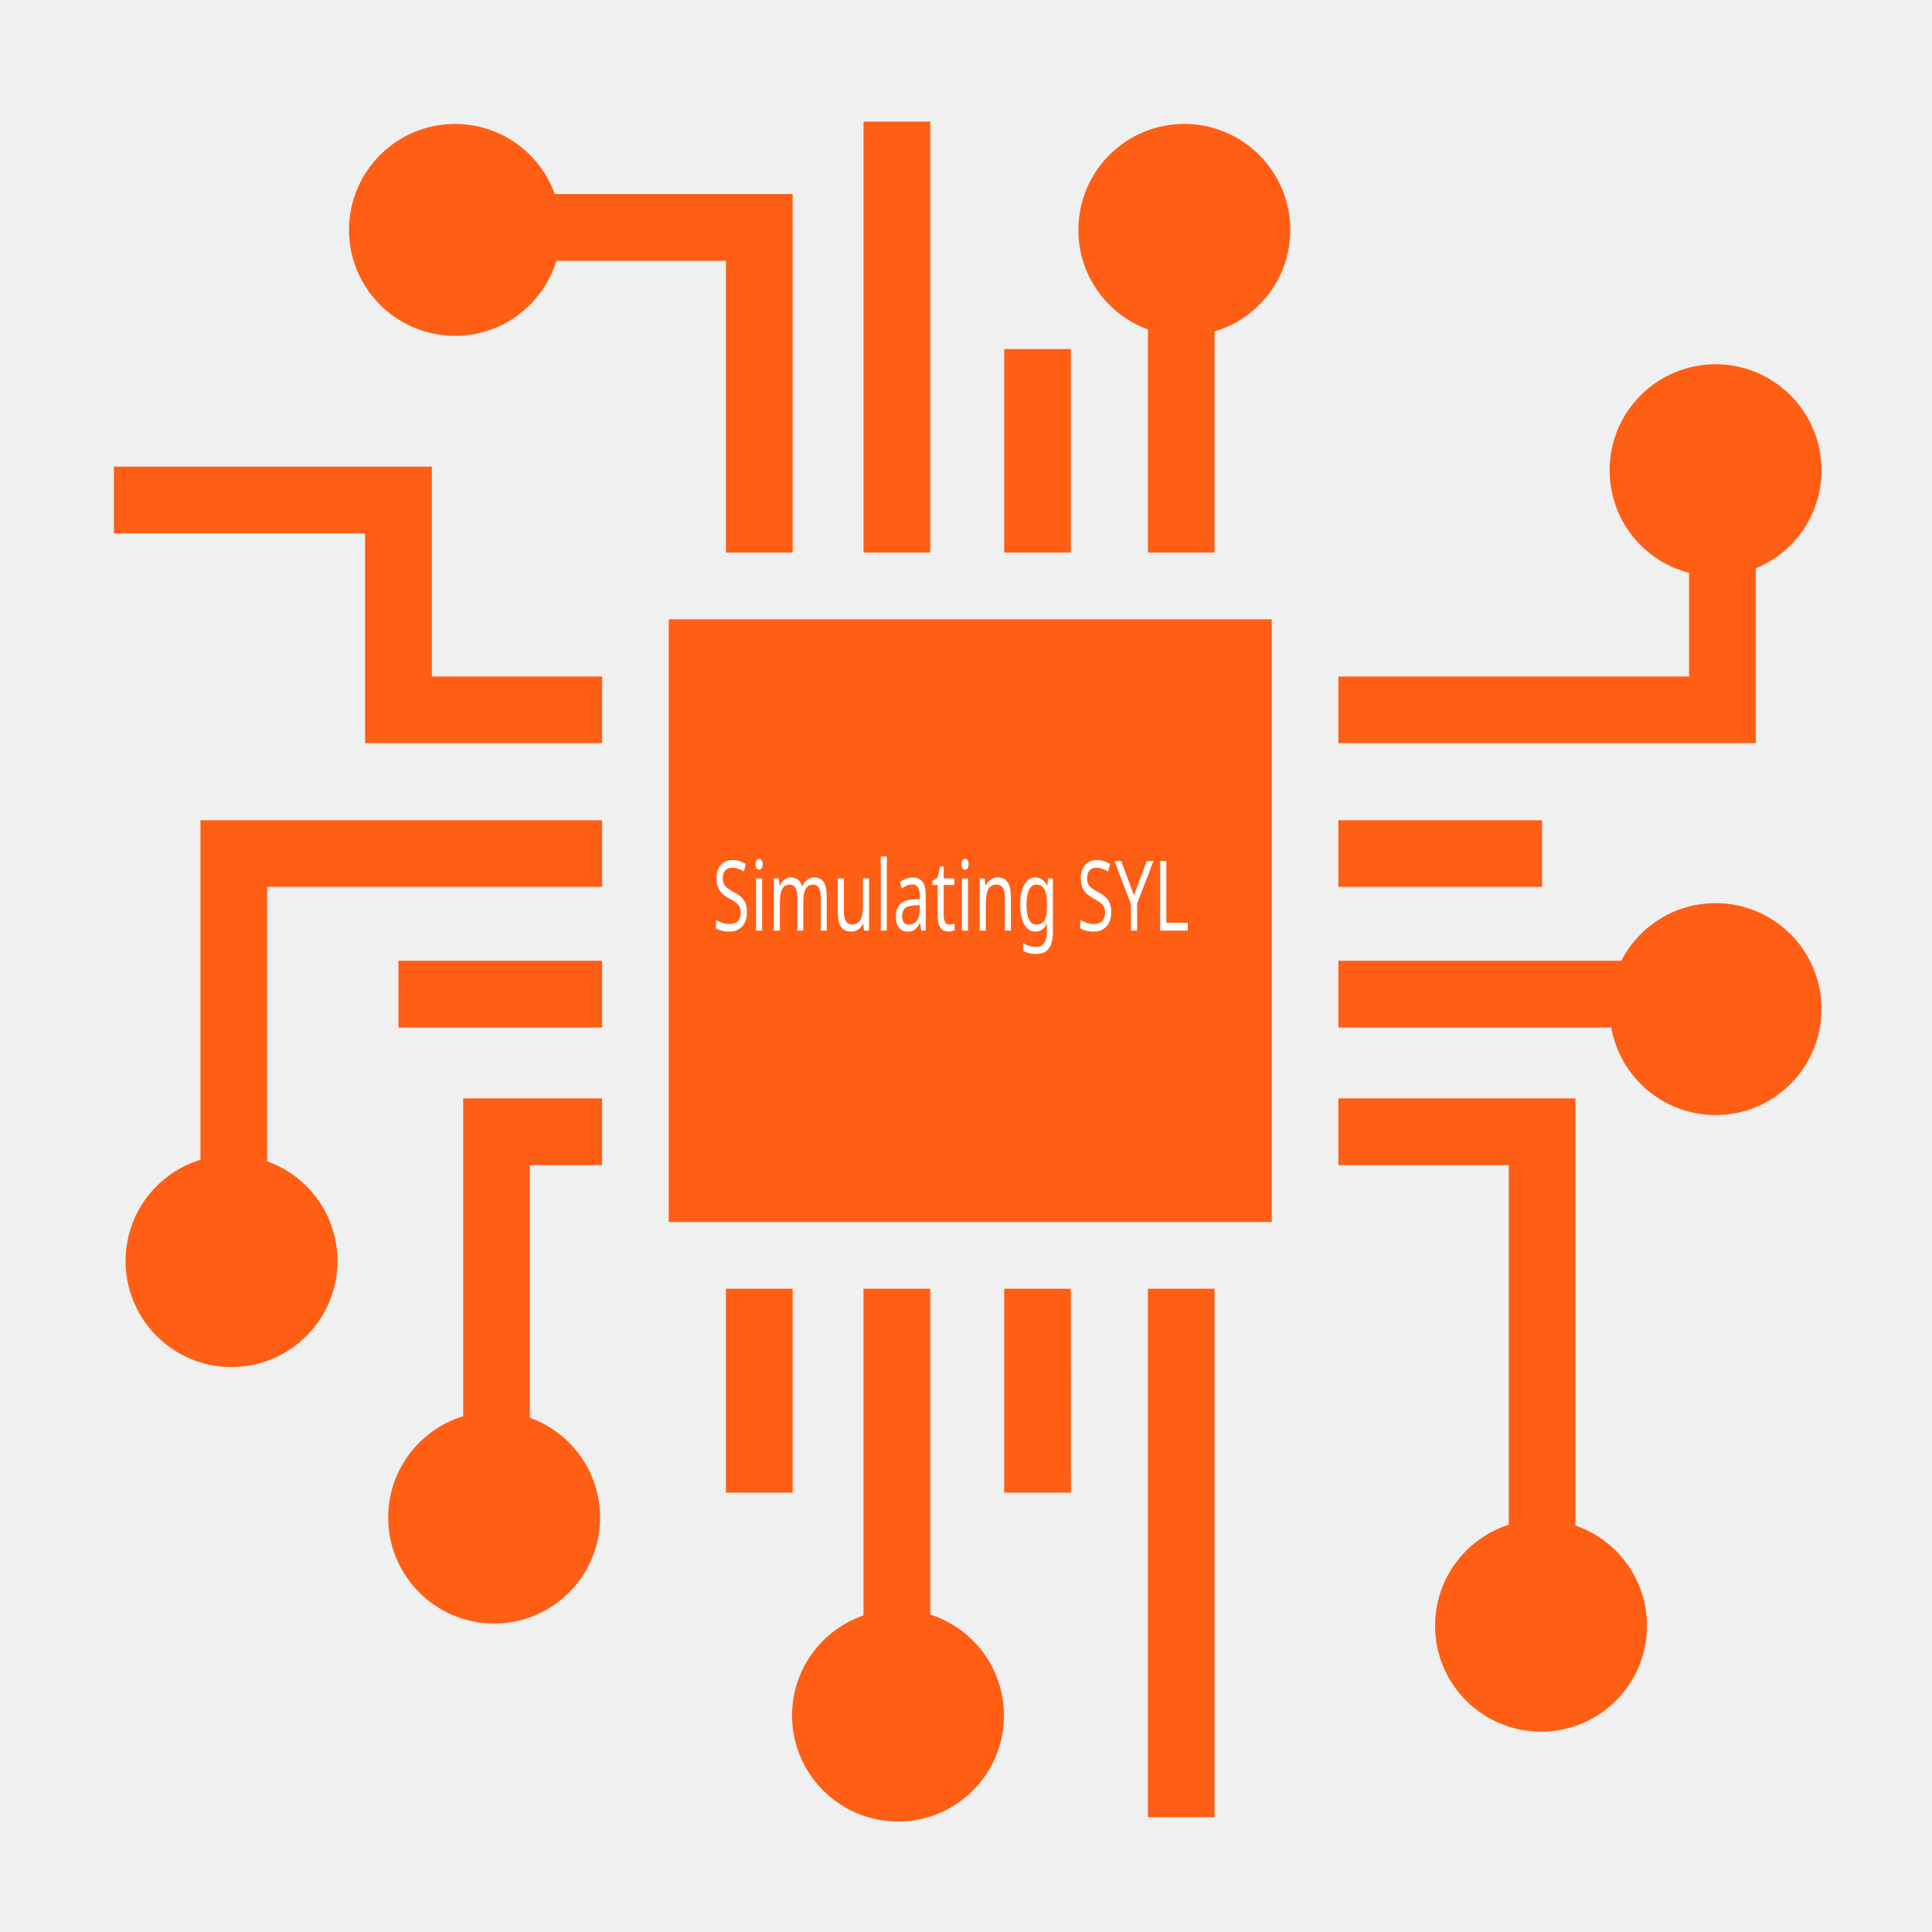
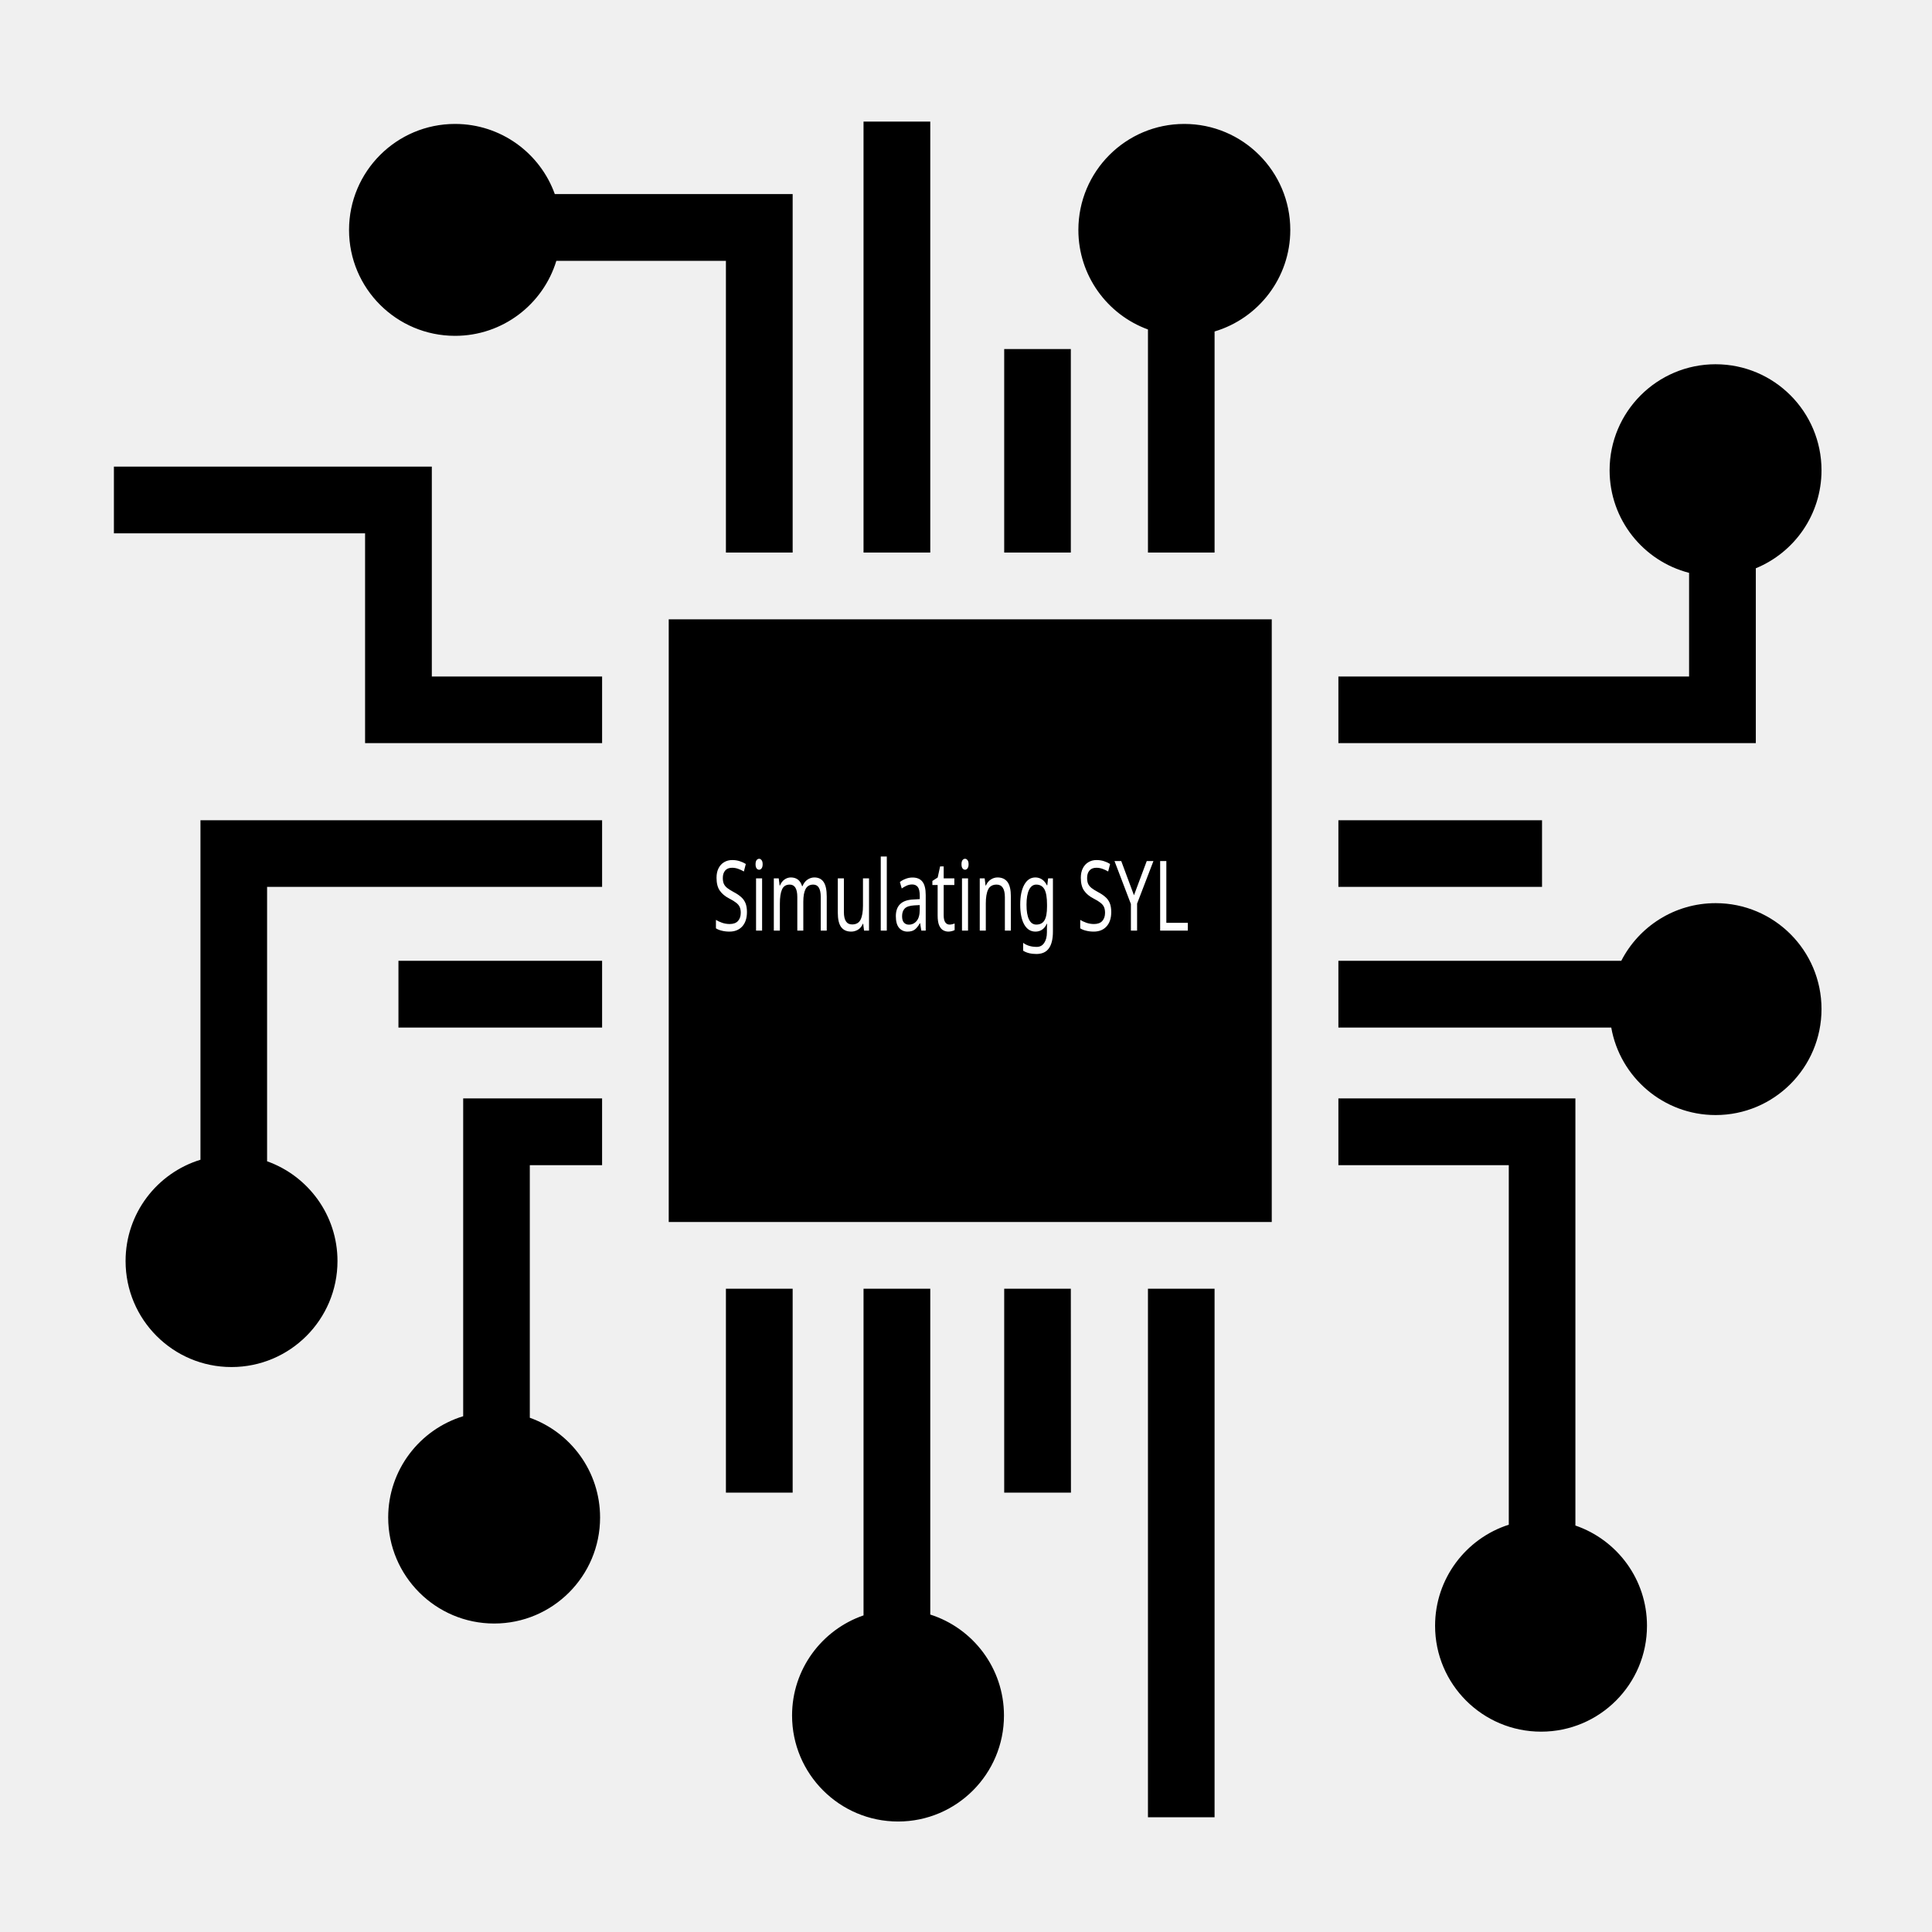
<svg xmlns="http://www.w3.org/2000/svg" viewBox="0 0 512 512" style="height: 512px; width: 512px;" version="1.1" id="svg8">
  <defs id="defs12" />
  <path d="M0 0h512v512H0z" fill="#7c2828" fill-opacity="0" id="path2" />
  <g class="" transform="translate(0,0)" style="touch-action: none;" id="g6">
-     <path d="m 228.844,32.22 v 114.218 h 17.687 V 32.218 h -17.686 z m -108.25,0.624 C 105.087,32.844 92.5,45.43 92.5,60.937 92.5,76.444 105.087,89 120.594,89 c 12.655,0 23.34,-8.372 26.844,-19.875 h 44.937 v 77.313 h 17.688 v -95 H 147.03 C 143.142,40.601 132.768,32.845 120.594,32.845 Z m 193.25,0 c -15.507,0 -28.063,12.586 -28.063,28.093 0,12.124 7.677,22.45 18.44,26.376 v 59.124 h 17.655 V 87.844 c 11.596,-3.452 20.063,-14.193 20.063,-26.906 0,-15.508 -12.587,-28.094 -28.094,-28.094 z M 266.124,92.5 v 53.938 h 17.657 V 92.5 h -17.655 z m 188.532,4.03 c -15.507,0 -28.094,12.588 -28.094,28.095 0,13.083 8.948,24.074 21.063,27.188 v 27.468 h -92.938 v 17.657 h 110.624 v -46.342 c 10.223,-4.192 17.407,-14.233 17.407,-25.97 0,-15.507 -12.557,-28.094 -28.064,-28.094 z M 30.187,123.657 v 17.688 H 96.75 v 55.594 h 62.814 V 179.28 h -45.126 v -55.624 h -84.25 z m 147.032,40.47 v 159.718 h 159.81 V 164.125 H 177.22 Z M 53.124,217.375 v 89.969 c -11.49,3.512 -19.844,14.198 -19.844,26.844 0,15.505 12.557,28.093 28.064,28.093 15.507,0 28.093,-12.587 28.093,-28.092 0,-12.195 -7.79,-22.564 -18.656,-26.438 v -72.72 h 88.782 V 217.376 H 53.124 Z m 301.563,0 v 17.656 h 53.968 v -17.655 h -53.97 z m 99.968,21.97 c -10.898,0 -20.342,6.21 -25,15.28 h -74.97 l 0.002,17.688 H 427 c 2.325,13.168 13.824,23.187 27.656,23.187 15.507,0 28.063,-12.588 28.063,-28.094 0,-15.507 -12.557,-28.062 -28.064,-28.062 z m -349.062,15.28 v 17.688 h 53.97 v -17.688 z m 17.156,36.47 v 84.217 c -11.498,3.513 -19.875,14.2 -19.875,26.844 0,15.506 12.587,28.094 28.094,28.094 15.506,0 28.06,-12.588 28.06,-28.094 0,-12.194 -7.766,-22.564 -18.624,-26.437 v -66.94 h 19.156 v -17.686 h -36.81 z m 231.938,0 v 17.686 h 45.156 v 95.283 c -11.323,3.624 -19.53,14.26 -19.53,26.78 -0.002,15.506 12.585,28.063 28.092,28.063 15.507,0 28.063,-12.557 28.063,-28.062 0,-12.32 -7.935,-22.778 -18.97,-26.563 V 291.095 H 354.684 Z M 192.375,341.53 v 54.033 h 17.688 V 341.53 Z m 36.47,0 v 86.564 c -11.013,3.794 -18.94,14.233 -18.94,26.53 0,15.506 12.588,28.095 28.095,28.095 15.507,0 28.063,-12.59 28.063,-28.095 0,-12.53 -8.203,-23.14 -19.532,-26.75 V 341.53 Z m 37.28,0 v 54.033 h 17.688 l -0.032,-54.032 h -17.655 z m 38.094,0 v 140.064 h 17.655 V 341.53 H 304.22 Z" id="path4" style="fill:#ff5e15;fill-opacity:1" />
+     <path d="m 228.844,32.22 v 114.218 h 17.687 V 32.218 h -17.686 z m -108.25,0.624 C 105.087,32.844 92.5,45.43 92.5,60.937 92.5,76.444 105.087,89 120.594,89 c 12.655,0 23.34,-8.372 26.844,-19.875 h 44.937 v 77.313 h 17.688 v -95 H 147.03 C 143.142,40.601 132.768,32.845 120.594,32.845 Z m 193.25,0 c -15.507,0 -28.063,12.586 -28.063,28.093 0,12.124 7.677,22.45 18.44,26.376 v 59.124 h 17.655 V 87.844 c 11.596,-3.452 20.063,-14.193 20.063,-26.906 0,-15.508 -12.587,-28.094 -28.094,-28.094 z M 266.124,92.5 v 53.938 h 17.657 V 92.5 h -17.655 z m 188.532,4.03 c -15.507,0 -28.094,12.588 -28.094,28.095 0,13.083 8.948,24.074 21.063,27.188 v 27.468 h -92.938 v 17.657 h 110.624 v -46.342 c 10.223,-4.192 17.407,-14.233 17.407,-25.97 0,-15.507 -12.557,-28.094 -28.064,-28.094 z M 30.187,123.657 v 17.688 H 96.75 v 55.594 h 62.814 V 179.28 h -45.126 v -55.624 h -84.25 z m 147.032,40.47 v 159.718 h 159.81 V 164.125 H 177.22 Z M 53.124,217.375 v 89.969 c -11.49,3.512 -19.844,14.198 -19.844,26.844 0,15.505 12.557,28.093 28.064,28.093 15.507,0 28.093,-12.587 28.093,-28.092 0,-12.195 -7.79,-22.564 -18.656,-26.438 v -72.72 h 88.782 V 217.376 H 53.124 Z m 301.563,0 v 17.656 h 53.968 v -17.655 h -53.97 z m 99.968,21.97 c -10.898,0 -20.342,6.21 -25,15.28 h -74.97 l 0.002,17.688 H 427 c 2.325,13.168 13.824,23.187 27.656,23.187 15.507,0 28.063,-12.588 28.063,-28.094 0,-15.507 -12.557,-28.062 -28.064,-28.062 z m -349.062,15.28 v 17.688 h 53.97 v -17.688 z m 17.156,36.47 v 84.217 c -11.498,3.513 -19.875,14.2 -19.875,26.844 0,15.506 12.587,28.094 28.094,28.094 15.506,0 28.06,-12.588 28.06,-28.094 0,-12.194 -7.766,-22.564 -18.624,-26.437 v -66.94 h 19.156 v -17.686 h -36.81 z m 231.938,0 v 17.686 h 45.156 v 95.283 c -11.323,3.624 -19.53,14.26 -19.53,26.78 -0.002,15.506 12.585,28.063 28.092,28.063 15.507,0 28.063,-12.557 28.063,-28.062 0,-12.32 -7.935,-22.778 -18.97,-26.563 V 291.095 H 354.684 Z M 192.375,341.53 v 54.033 h 17.688 V 341.53 Z m 36.47,0 v 86.564 c -11.013,3.794 -18.94,14.233 -18.94,26.53 0,15.506 12.588,28.095 28.095,28.095 15.507,0 28.063,-12.59 28.063,-28.095 0,-12.53 -8.203,-23.14 -19.532,-26.75 V 341.53 Z m 37.28,0 v 54.033 h 17.688 l -0.032,-54.032 h -17.655 z m 38.094,0 v 140.064 h 17.655 V 341.53 H 304.22 Z" id="path4" style="fill:#000000;fill-opacity:1" />
    <text xml:space="preserve" style="font-style:normal;font-weight:normal;font-size:21.71px;line-height:20;font-family:sans-serif;letter-spacing:0px;word-spacing:0px;fill:#ffffff;fill-opacity:1;stroke:none;stroke-width:0.543" x="224.645" y="207.271" id="text816" transform="scale(0.8404259,1.189873)">
      <tspan id="tspan814" x="224.645" y="207.271" style="stroke-width:0.543">Simulating SYL</tspan>
    </text>
  </g>
</svg>
